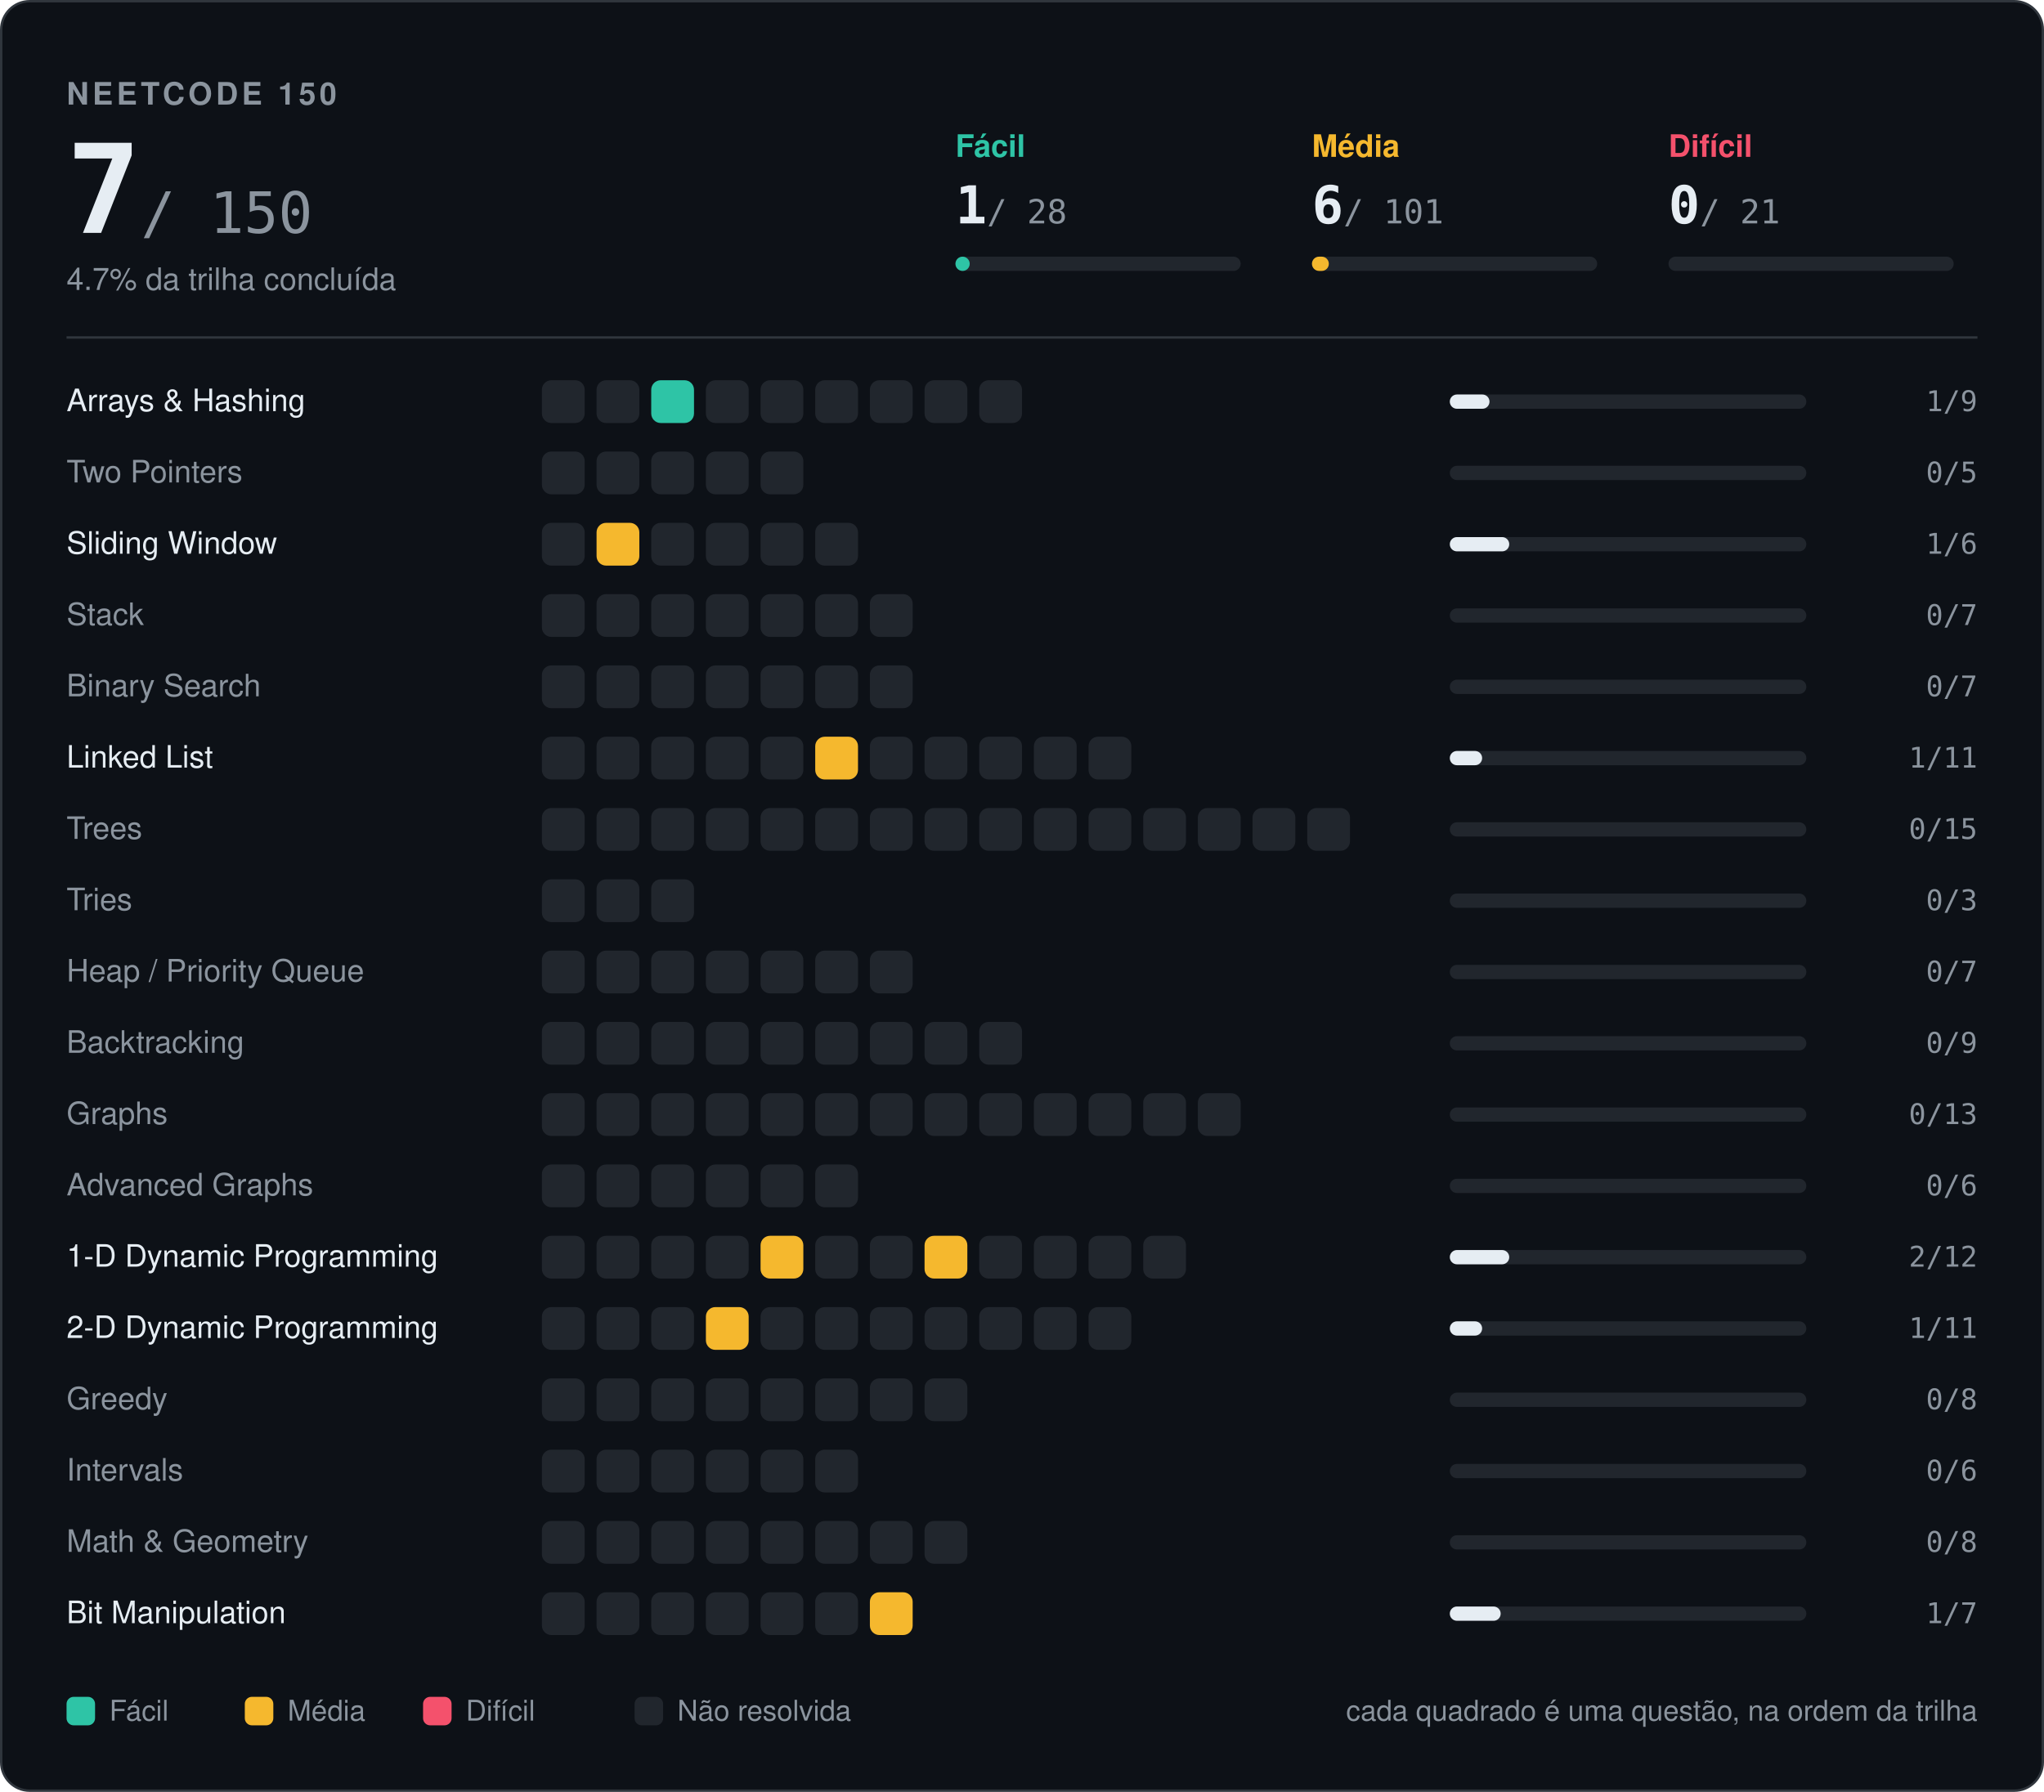
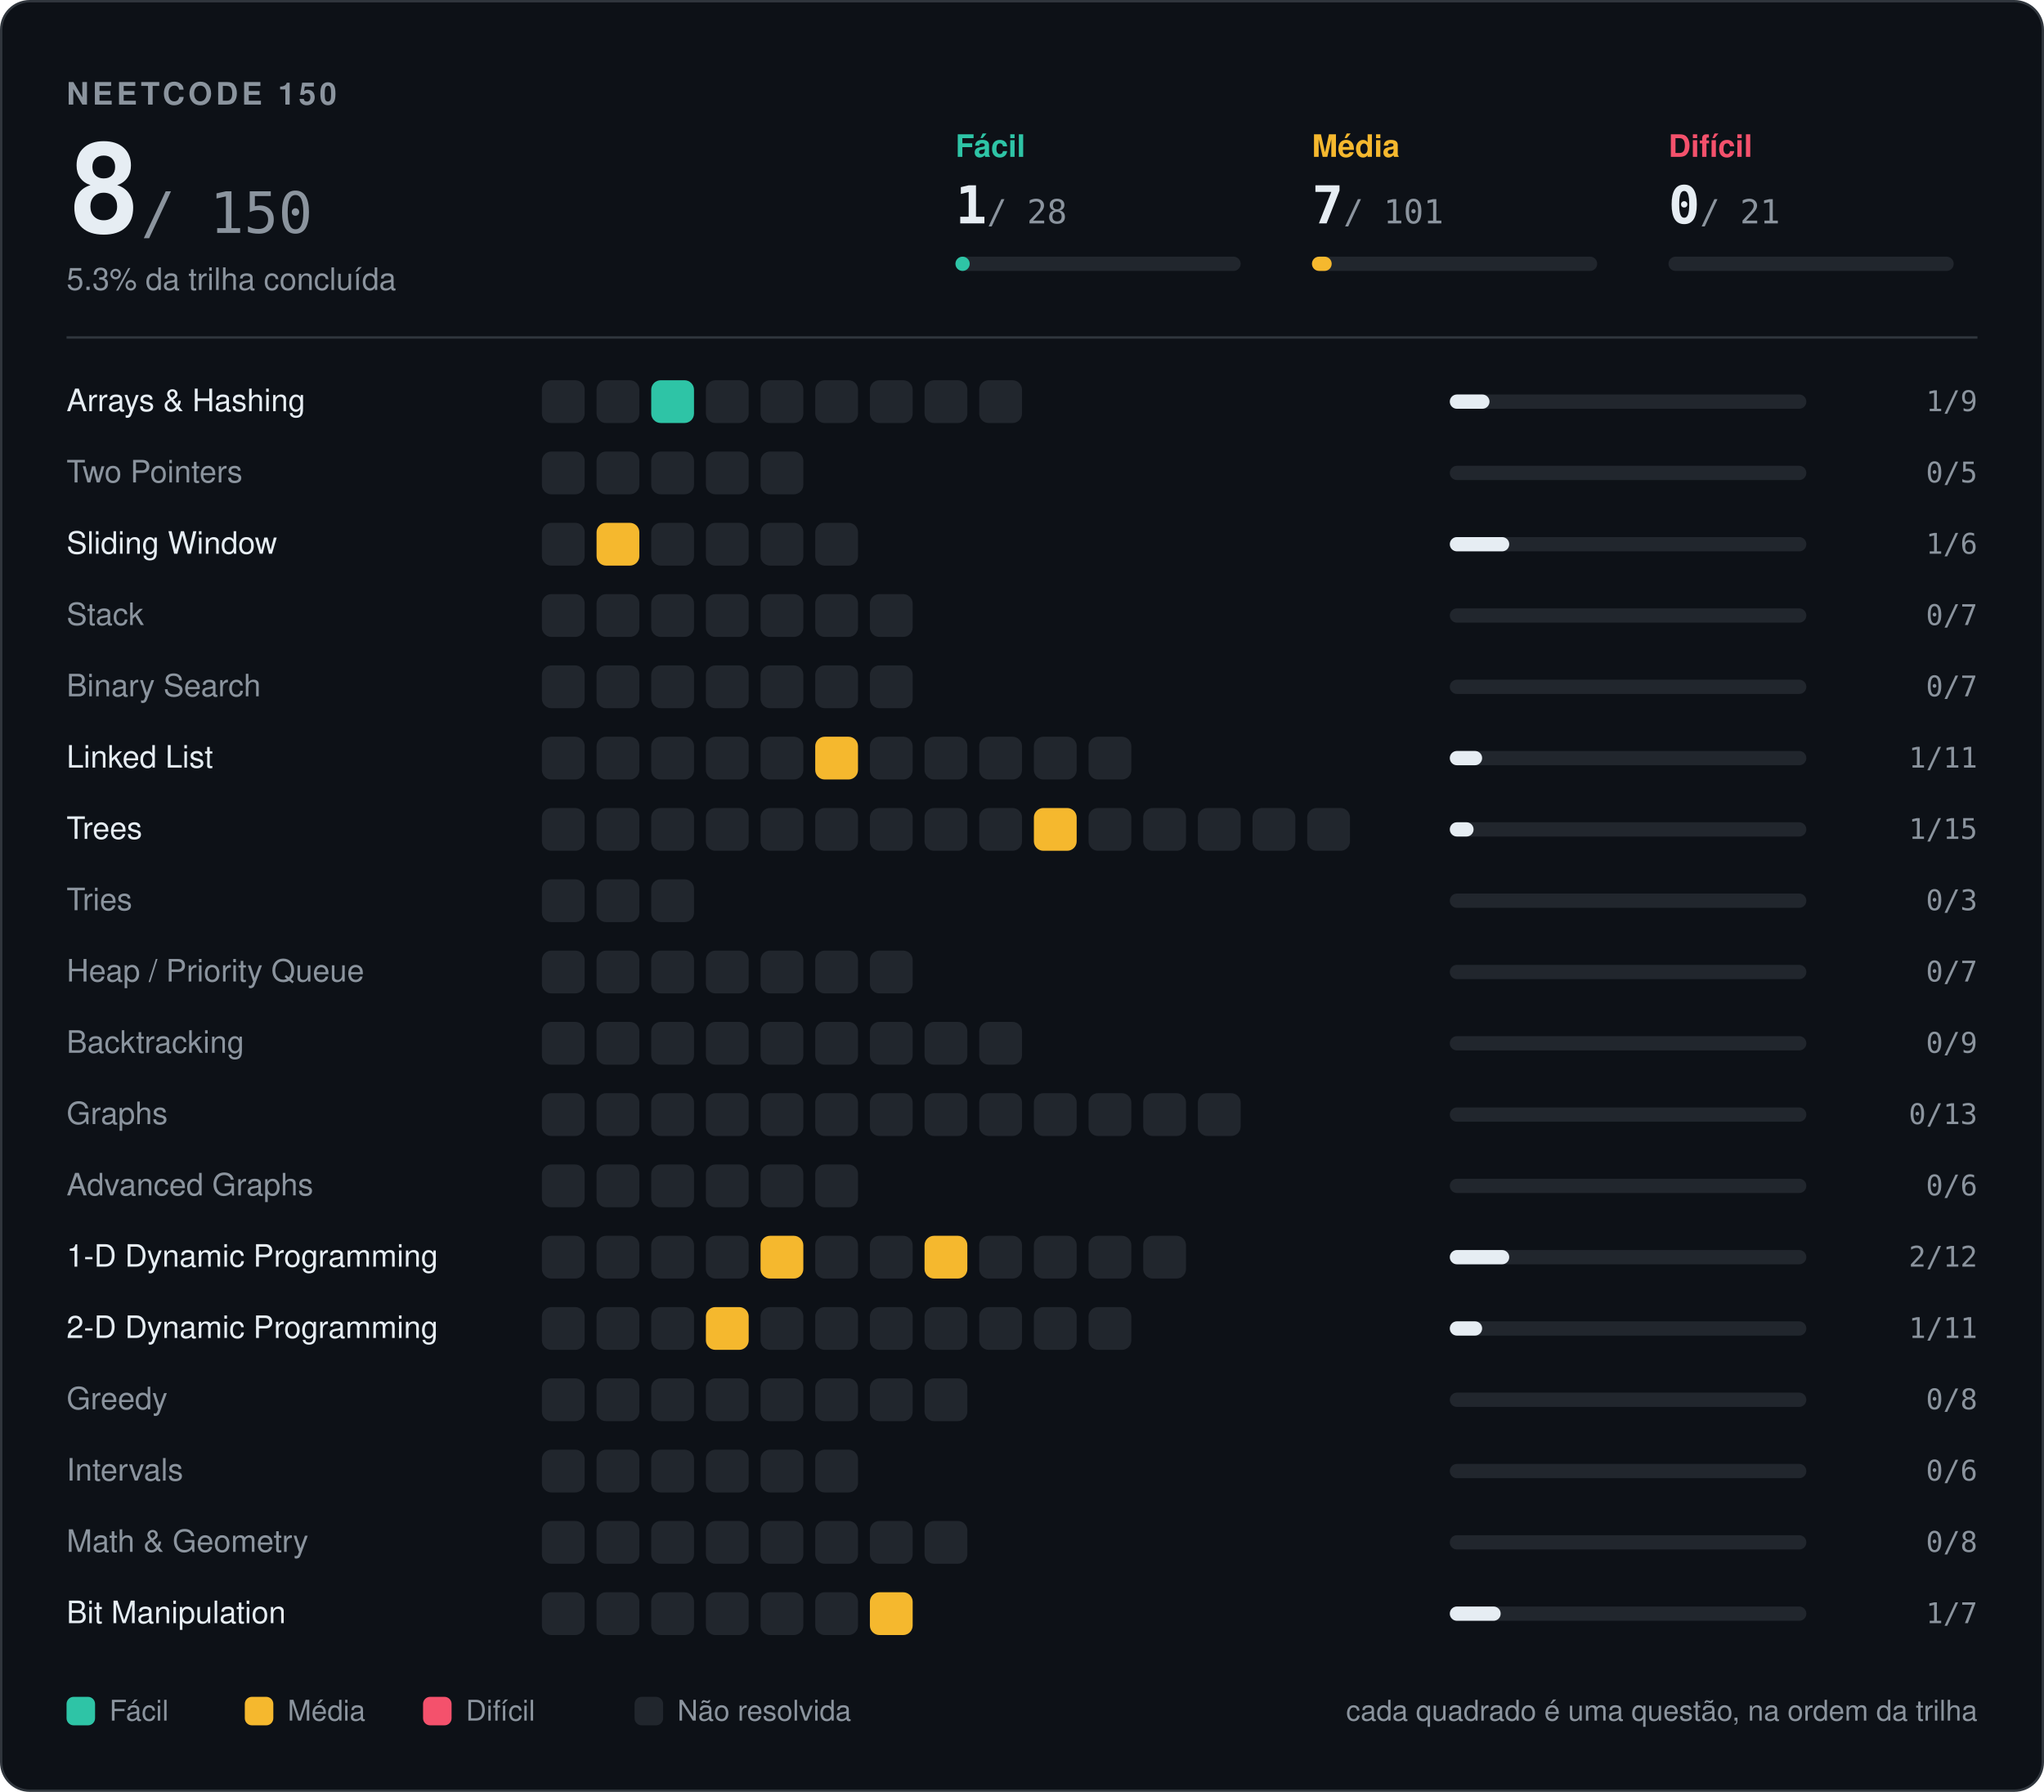
- <svg xmlns="http://www.w3.org/2000/svg" width="860" height="754" viewBox="0 0 860 754" font-family="-apple-system,BlinkMacSystemFont,'Segoe UI',Helvetica,Arial,sans-serif" role="img" aria-label="NeetCode 150: 7 de 150 resolvidas">
+ <svg xmlns="http://www.w3.org/2000/svg" width="860" height="754" viewBox="0 0 860 754" font-family="-apple-system,BlinkMacSystemFont,'Segoe UI',Helvetica,Arial,sans-serif" role="img" aria-label="NeetCode 150: 8 de 150 resolvidas">
  <rect x="0.5" y="0.5" width="859" height="753" rx="12" fill="#0d1117" stroke="#30363d" />
  <text x="28" y="44" fill="#8b949e" font-size="13" font-weight="600" letter-spacing="1.5">NEETCODE 150</text>
-   <text x="28" y="98" fill="#e6edf3" font-family="ui-monospace,SFMono-Regular,'SF Mono',Menlo,Consolas,monospace" font-size="52" font-weight="700">7<tspan fill="#8b949e" font-size="24" font-weight="500"> / 150</tspan>
-   </text>
-   <text x="28" y="122" fill="#8b949e" font-size="13">4.7% da trilha concluída</text>
+   <text x="28" y="98" fill="#e6edf3" font-family="ui-monospace,SFMono-Regular,'SF Mono',Menlo,Consolas,monospace" font-size="52" font-weight="700">8<tspan fill="#8b949e" font-size="24" font-weight="500"> / 150</tspan>
+   </text>
+   <text x="28" y="122" fill="#8b949e" font-size="13">5.3% da trilha concluída</text>
  <text x="402" y="66" fill="#2ec4a6" font-size="13" font-weight="600">Fácil</text>
  <text x="402" y="94" fill="#e6edf3" font-family="ui-monospace,SFMono-Regular,'SF Mono',Menlo,Consolas,monospace" font-size="22" font-weight="700">1<tspan fill="#8b949e" font-size="14" font-weight="500"> / 28</tspan>
  </text>
  <rect x="402" y="108" width="120" height="6" rx="3" fill="#21262d" />
  <rect x="402" y="108" width="6.0" height="6" rx="3" fill="#2ec4a6" />
  <text x="552" y="66" fill="#f5b82e" font-size="13" font-weight="600">Média</text>
-   <text x="552" y="94" fill="#e6edf3" font-family="ui-monospace,SFMono-Regular,'SF Mono',Menlo,Consolas,monospace" font-size="22" font-weight="700">6<tspan fill="#8b949e" font-size="14" font-weight="500"> / 101</tspan>
+   <text x="552" y="94" fill="#e6edf3" font-family="ui-monospace,SFMono-Regular,'SF Mono',Menlo,Consolas,monospace" font-size="22" font-weight="700">7<tspan fill="#8b949e" font-size="14" font-weight="500"> / 101</tspan>
  </text>
  <rect x="552" y="108" width="120" height="6" rx="3" fill="#21262d" />
-   <rect x="552" y="108" width="7.1" height="6" rx="3" fill="#f5b82e" />
+   <rect x="552" y="108" width="8.3" height="6" rx="3" fill="#f5b82e" />
  <text x="702" y="66" fill="#f4516c" font-size="13" font-weight="600">Difícil</text>
  <text x="702" y="94" fill="#e6edf3" font-family="ui-monospace,SFMono-Regular,'SF Mono',Menlo,Consolas,monospace" font-size="22" font-weight="700">0<tspan fill="#8b949e" font-size="14" font-weight="500"> / 21</tspan>
  </text>
  <rect x="702" y="108" width="120" height="6" rx="3" fill="#21262d" />
  <line x1="28" y1="142" x2="832" y2="142" stroke="#30363d" />
  <text x="28" y="173" fill="#e6edf3" font-size="13">Arrays &amp; Hashing</text>
  <rect x="228" y="160" width="18" height="18" rx="4" fill="#21262d" />
  <rect x="251" y="160" width="18" height="18" rx="4" fill="#21262d" />
  <rect x="274" y="160" width="18" height="18" rx="4" fill="#2ec4a6" />
  <rect x="297" y="160" width="18" height="18" rx="4" fill="#21262d" />
  <rect x="320" y="160" width="18" height="18" rx="4" fill="#21262d" />
  <rect x="343" y="160" width="18" height="18" rx="4" fill="#21262d" />
  <rect x="366" y="160" width="18" height="18" rx="4" fill="#21262d" />
  <rect x="389" y="160" width="18" height="18" rx="4" fill="#21262d" />
  <rect x="412" y="160" width="18" height="18" rx="4" fill="#21262d" />
  <rect x="610" y="166" width="150" height="6" rx="3" fill="#21262d" />
  <rect x="610" y="166" width="16.7" height="6" rx="3" fill="#e6edf3" />
  <text x="832" y="173" text-anchor="end" fill="#8b949e" font-family="ui-monospace,SFMono-Regular,'SF Mono',Menlo,Consolas,monospace" font-size="12">1/9</text>
  <text x="28" y="203" fill="#8b949e" font-size="13">Two Pointers</text>
  <rect x="228" y="190" width="18" height="18" rx="4" fill="#21262d" />
  <rect x="251" y="190" width="18" height="18" rx="4" fill="#21262d" />
  <rect x="274" y="190" width="18" height="18" rx="4" fill="#21262d" />
  <rect x="297" y="190" width="18" height="18" rx="4" fill="#21262d" />
  <rect x="320" y="190" width="18" height="18" rx="4" fill="#21262d" />
  <rect x="610" y="196" width="150" height="6" rx="3" fill="#21262d" />
  <text x="832" y="203" text-anchor="end" fill="#8b949e" font-family="ui-monospace,SFMono-Regular,'SF Mono',Menlo,Consolas,monospace" font-size="12">0/5</text>
  <text x="28" y="233" fill="#e6edf3" font-size="13">Sliding Window</text>
  <rect x="228" y="220" width="18" height="18" rx="4" fill="#21262d" />
  <rect x="251" y="220" width="18" height="18" rx="4" fill="#f5b82e" />
  <rect x="274" y="220" width="18" height="18" rx="4" fill="#21262d" />
  <rect x="297" y="220" width="18" height="18" rx="4" fill="#21262d" />
  <rect x="320" y="220" width="18" height="18" rx="4" fill="#21262d" />
  <rect x="343" y="220" width="18" height="18" rx="4" fill="#21262d" />
  <rect x="610" y="226" width="150" height="6" rx="3" fill="#21262d" />
  <rect x="610" y="226" width="25.0" height="6" rx="3" fill="#e6edf3" />
  <text x="832" y="233" text-anchor="end" fill="#8b949e" font-family="ui-monospace,SFMono-Regular,'SF Mono',Menlo,Consolas,monospace" font-size="12">1/6</text>
  <text x="28" y="263" fill="#8b949e" font-size="13">Stack</text>
  <rect x="228" y="250" width="18" height="18" rx="4" fill="#21262d" />
  <rect x="251" y="250" width="18" height="18" rx="4" fill="#21262d" />
  <rect x="274" y="250" width="18" height="18" rx="4" fill="#21262d" />
  <rect x="297" y="250" width="18" height="18" rx="4" fill="#21262d" />
  <rect x="320" y="250" width="18" height="18" rx="4" fill="#21262d" />
  <rect x="343" y="250" width="18" height="18" rx="4" fill="#21262d" />
  <rect x="366" y="250" width="18" height="18" rx="4" fill="#21262d" />
  <rect x="610" y="256" width="150" height="6" rx="3" fill="#21262d" />
  <text x="832" y="263" text-anchor="end" fill="#8b949e" font-family="ui-monospace,SFMono-Regular,'SF Mono',Menlo,Consolas,monospace" font-size="12">0/7</text>
  <text x="28" y="293" fill="#8b949e" font-size="13">Binary Search</text>
  <rect x="228" y="280" width="18" height="18" rx="4" fill="#21262d" />
  <rect x="251" y="280" width="18" height="18" rx="4" fill="#21262d" />
  <rect x="274" y="280" width="18" height="18" rx="4" fill="#21262d" />
  <rect x="297" y="280" width="18" height="18" rx="4" fill="#21262d" />
  <rect x="320" y="280" width="18" height="18" rx="4" fill="#21262d" />
  <rect x="343" y="280" width="18" height="18" rx="4" fill="#21262d" />
  <rect x="366" y="280" width="18" height="18" rx="4" fill="#21262d" />
  <rect x="610" y="286" width="150" height="6" rx="3" fill="#21262d" />
  <text x="832" y="293" text-anchor="end" fill="#8b949e" font-family="ui-monospace,SFMono-Regular,'SF Mono',Menlo,Consolas,monospace" font-size="12">0/7</text>
  <text x="28" y="323" fill="#e6edf3" font-size="13">Linked List</text>
  <rect x="228" y="310" width="18" height="18" rx="4" fill="#21262d" />
  <rect x="251" y="310" width="18" height="18" rx="4" fill="#21262d" />
  <rect x="274" y="310" width="18" height="18" rx="4" fill="#21262d" />
  <rect x="297" y="310" width="18" height="18" rx="4" fill="#21262d" />
  <rect x="320" y="310" width="18" height="18" rx="4" fill="#21262d" />
  <rect x="343" y="310" width="18" height="18" rx="4" fill="#f5b82e" />
  <rect x="366" y="310" width="18" height="18" rx="4" fill="#21262d" />
  <rect x="389" y="310" width="18" height="18" rx="4" fill="#21262d" />
  <rect x="412" y="310" width="18" height="18" rx="4" fill="#21262d" />
  <rect x="435" y="310" width="18" height="18" rx="4" fill="#21262d" />
  <rect x="458" y="310" width="18" height="18" rx="4" fill="#21262d" />
  <rect x="610" y="316" width="150" height="6" rx="3" fill="#21262d" />
  <rect x="610" y="316" width="13.6" height="6" rx="3" fill="#e6edf3" />
  <text x="832" y="323" text-anchor="end" fill="#8b949e" font-family="ui-monospace,SFMono-Regular,'SF Mono',Menlo,Consolas,monospace" font-size="12">1/11</text>
-   <text x="28" y="353" fill="#8b949e" font-size="13">Trees</text>
+   <text x="28" y="353" fill="#e6edf3" font-size="13">Trees</text>
  <rect x="228" y="340" width="18" height="18" rx="4" fill="#21262d" />
  <rect x="251" y="340" width="18" height="18" rx="4" fill="#21262d" />
  <rect x="274" y="340" width="18" height="18" rx="4" fill="#21262d" />
  <rect x="297" y="340" width="18" height="18" rx="4" fill="#21262d" />
  <rect x="320" y="340" width="18" height="18" rx="4" fill="#21262d" />
  <rect x="343" y="340" width="18" height="18" rx="4" fill="#21262d" />
  <rect x="366" y="340" width="18" height="18" rx="4" fill="#21262d" />
  <rect x="389" y="340" width="18" height="18" rx="4" fill="#21262d" />
  <rect x="412" y="340" width="18" height="18" rx="4" fill="#21262d" />
-   <rect x="435" y="340" width="18" height="18" rx="4" fill="#21262d" />
+   <rect x="435" y="340" width="18" height="18" rx="4" fill="#f5b82e" />
  <rect x="458" y="340" width="18" height="18" rx="4" fill="#21262d" />
  <rect x="481" y="340" width="18" height="18" rx="4" fill="#21262d" />
  <rect x="504" y="340" width="18" height="18" rx="4" fill="#21262d" />
  <rect x="527" y="340" width="18" height="18" rx="4" fill="#21262d" />
  <rect x="550" y="340" width="18" height="18" rx="4" fill="#21262d" />
  <rect x="610" y="346" width="150" height="6" rx="3" fill="#21262d" />
-   <text x="832" y="353" text-anchor="end" fill="#8b949e" font-family="ui-monospace,SFMono-Regular,'SF Mono',Menlo,Consolas,monospace" font-size="12">0/15</text>
+   <rect x="610" y="346" width="10.0" height="6" rx="3" fill="#e6edf3" />
+   <text x="832" y="353" text-anchor="end" fill="#8b949e" font-family="ui-monospace,SFMono-Regular,'SF Mono',Menlo,Consolas,monospace" font-size="12">1/15</text>
  <text x="28" y="383" fill="#8b949e" font-size="13">Tries</text>
  <rect x="228" y="370" width="18" height="18" rx="4" fill="#21262d" />
  <rect x="251" y="370" width="18" height="18" rx="4" fill="#21262d" />
  <rect x="274" y="370" width="18" height="18" rx="4" fill="#21262d" />
  <rect x="610" y="376" width="150" height="6" rx="3" fill="#21262d" />
  <text x="832" y="383" text-anchor="end" fill="#8b949e" font-family="ui-monospace,SFMono-Regular,'SF Mono',Menlo,Consolas,monospace" font-size="12">0/3</text>
  <text x="28" y="413" fill="#8b949e" font-size="13">Heap / Priority Queue</text>
  <rect x="228" y="400" width="18" height="18" rx="4" fill="#21262d" />
  <rect x="251" y="400" width="18" height="18" rx="4" fill="#21262d" />
  <rect x="274" y="400" width="18" height="18" rx="4" fill="#21262d" />
  <rect x="297" y="400" width="18" height="18" rx="4" fill="#21262d" />
  <rect x="320" y="400" width="18" height="18" rx="4" fill="#21262d" />
  <rect x="343" y="400" width="18" height="18" rx="4" fill="#21262d" />
  <rect x="366" y="400" width="18" height="18" rx="4" fill="#21262d" />
  <rect x="610" y="406" width="150" height="6" rx="3" fill="#21262d" />
  <text x="832" y="413" text-anchor="end" fill="#8b949e" font-family="ui-monospace,SFMono-Regular,'SF Mono',Menlo,Consolas,monospace" font-size="12">0/7</text>
  <text x="28" y="443" fill="#8b949e" font-size="13">Backtracking</text>
  <rect x="228" y="430" width="18" height="18" rx="4" fill="#21262d" />
  <rect x="251" y="430" width="18" height="18" rx="4" fill="#21262d" />
  <rect x="274" y="430" width="18" height="18" rx="4" fill="#21262d" />
  <rect x="297" y="430" width="18" height="18" rx="4" fill="#21262d" />
  <rect x="320" y="430" width="18" height="18" rx="4" fill="#21262d" />
  <rect x="343" y="430" width="18" height="18" rx="4" fill="#21262d" />
  <rect x="366" y="430" width="18" height="18" rx="4" fill="#21262d" />
  <rect x="389" y="430" width="18" height="18" rx="4" fill="#21262d" />
  <rect x="412" y="430" width="18" height="18" rx="4" fill="#21262d" />
  <rect x="610" y="436" width="150" height="6" rx="3" fill="#21262d" />
  <text x="832" y="443" text-anchor="end" fill="#8b949e" font-family="ui-monospace,SFMono-Regular,'SF Mono',Menlo,Consolas,monospace" font-size="12">0/9</text>
  <text x="28" y="473" fill="#8b949e" font-size="13">Graphs</text>
  <rect x="228" y="460" width="18" height="18" rx="4" fill="#21262d" />
  <rect x="251" y="460" width="18" height="18" rx="4" fill="#21262d" />
  <rect x="274" y="460" width="18" height="18" rx="4" fill="#21262d" />
  <rect x="297" y="460" width="18" height="18" rx="4" fill="#21262d" />
  <rect x="320" y="460" width="18" height="18" rx="4" fill="#21262d" />
  <rect x="343" y="460" width="18" height="18" rx="4" fill="#21262d" />
  <rect x="366" y="460" width="18" height="18" rx="4" fill="#21262d" />
  <rect x="389" y="460" width="18" height="18" rx="4" fill="#21262d" />
  <rect x="412" y="460" width="18" height="18" rx="4" fill="#21262d" />
  <rect x="435" y="460" width="18" height="18" rx="4" fill="#21262d" />
  <rect x="458" y="460" width="18" height="18" rx="4" fill="#21262d" />
  <rect x="481" y="460" width="18" height="18" rx="4" fill="#21262d" />
  <rect x="504" y="460" width="18" height="18" rx="4" fill="#21262d" />
  <rect x="610" y="466" width="150" height="6" rx="3" fill="#21262d" />
  <text x="832" y="473" text-anchor="end" fill="#8b949e" font-family="ui-monospace,SFMono-Regular,'SF Mono',Menlo,Consolas,monospace" font-size="12">0/13</text>
  <text x="28" y="503" fill="#8b949e" font-size="13">Advanced Graphs</text>
  <rect x="228" y="490" width="18" height="18" rx="4" fill="#21262d" />
  <rect x="251" y="490" width="18" height="18" rx="4" fill="#21262d" />
  <rect x="274" y="490" width="18" height="18" rx="4" fill="#21262d" />
  <rect x="297" y="490" width="18" height="18" rx="4" fill="#21262d" />
  <rect x="320" y="490" width="18" height="18" rx="4" fill="#21262d" />
  <rect x="343" y="490" width="18" height="18" rx="4" fill="#21262d" />
  <rect x="610" y="496" width="150" height="6" rx="3" fill="#21262d" />
  <text x="832" y="503" text-anchor="end" fill="#8b949e" font-family="ui-monospace,SFMono-Regular,'SF Mono',Menlo,Consolas,monospace" font-size="12">0/6</text>
  <text x="28" y="533" fill="#e6edf3" font-size="13">1-D Dynamic Programming</text>
  <rect x="228" y="520" width="18" height="18" rx="4" fill="#21262d" />
  <rect x="251" y="520" width="18" height="18" rx="4" fill="#21262d" />
  <rect x="274" y="520" width="18" height="18" rx="4" fill="#21262d" />
  <rect x="297" y="520" width="18" height="18" rx="4" fill="#21262d" />
  <rect x="320" y="520" width="18" height="18" rx="4" fill="#f5b82e" />
  <rect x="343" y="520" width="18" height="18" rx="4" fill="#21262d" />
  <rect x="366" y="520" width="18" height="18" rx="4" fill="#21262d" />
  <rect x="389" y="520" width="18" height="18" rx="4" fill="#f5b82e" />
  <rect x="412" y="520" width="18" height="18" rx="4" fill="#21262d" />
  <rect x="435" y="520" width="18" height="18" rx="4" fill="#21262d" />
  <rect x="458" y="520" width="18" height="18" rx="4" fill="#21262d" />
  <rect x="481" y="520" width="18" height="18" rx="4" fill="#21262d" />
  <rect x="610" y="526" width="150" height="6" rx="3" fill="#21262d" />
  <rect x="610" y="526" width="25.0" height="6" rx="3" fill="#e6edf3" />
  <text x="832" y="533" text-anchor="end" fill="#8b949e" font-family="ui-monospace,SFMono-Regular,'SF Mono',Menlo,Consolas,monospace" font-size="12">2/12</text>
  <text x="28" y="563" fill="#e6edf3" font-size="13">2-D Dynamic Programming</text>
  <rect x="228" y="550" width="18" height="18" rx="4" fill="#21262d" />
  <rect x="251" y="550" width="18" height="18" rx="4" fill="#21262d" />
  <rect x="274" y="550" width="18" height="18" rx="4" fill="#21262d" />
  <rect x="297" y="550" width="18" height="18" rx="4" fill="#f5b82e" />
  <rect x="320" y="550" width="18" height="18" rx="4" fill="#21262d" />
  <rect x="343" y="550" width="18" height="18" rx="4" fill="#21262d" />
  <rect x="366" y="550" width="18" height="18" rx="4" fill="#21262d" />
  <rect x="389" y="550" width="18" height="18" rx="4" fill="#21262d" />
  <rect x="412" y="550" width="18" height="18" rx="4" fill="#21262d" />
  <rect x="435" y="550" width="18" height="18" rx="4" fill="#21262d" />
  <rect x="458" y="550" width="18" height="18" rx="4" fill="#21262d" />
  <rect x="610" y="556" width="150" height="6" rx="3" fill="#21262d" />
  <rect x="610" y="556" width="13.6" height="6" rx="3" fill="#e6edf3" />
  <text x="832" y="563" text-anchor="end" fill="#8b949e" font-family="ui-monospace,SFMono-Regular,'SF Mono',Menlo,Consolas,monospace" font-size="12">1/11</text>
  <text x="28" y="593" fill="#8b949e" font-size="13">Greedy</text>
  <rect x="228" y="580" width="18" height="18" rx="4" fill="#21262d" />
  <rect x="251" y="580" width="18" height="18" rx="4" fill="#21262d" />
  <rect x="274" y="580" width="18" height="18" rx="4" fill="#21262d" />
  <rect x="297" y="580" width="18" height="18" rx="4" fill="#21262d" />
  <rect x="320" y="580" width="18" height="18" rx="4" fill="#21262d" />
  <rect x="343" y="580" width="18" height="18" rx="4" fill="#21262d" />
  <rect x="366" y="580" width="18" height="18" rx="4" fill="#21262d" />
  <rect x="389" y="580" width="18" height="18" rx="4" fill="#21262d" />
  <rect x="610" y="586" width="150" height="6" rx="3" fill="#21262d" />
  <text x="832" y="593" text-anchor="end" fill="#8b949e" font-family="ui-monospace,SFMono-Regular,'SF Mono',Menlo,Consolas,monospace" font-size="12">0/8</text>
  <text x="28" y="623" fill="#8b949e" font-size="13">Intervals</text>
  <rect x="228" y="610" width="18" height="18" rx="4" fill="#21262d" />
  <rect x="251" y="610" width="18" height="18" rx="4" fill="#21262d" />
  <rect x="274" y="610" width="18" height="18" rx="4" fill="#21262d" />
  <rect x="297" y="610" width="18" height="18" rx="4" fill="#21262d" />
  <rect x="320" y="610" width="18" height="18" rx="4" fill="#21262d" />
  <rect x="343" y="610" width="18" height="18" rx="4" fill="#21262d" />
  <rect x="610" y="616" width="150" height="6" rx="3" fill="#21262d" />
  <text x="832" y="623" text-anchor="end" fill="#8b949e" font-family="ui-monospace,SFMono-Regular,'SF Mono',Menlo,Consolas,monospace" font-size="12">0/6</text>
  <text x="28" y="653" fill="#8b949e" font-size="13">Math &amp; Geometry</text>
  <rect x="228" y="640" width="18" height="18" rx="4" fill="#21262d" />
  <rect x="251" y="640" width="18" height="18" rx="4" fill="#21262d" />
  <rect x="274" y="640" width="18" height="18" rx="4" fill="#21262d" />
  <rect x="297" y="640" width="18" height="18" rx="4" fill="#21262d" />
  <rect x="320" y="640" width="18" height="18" rx="4" fill="#21262d" />
  <rect x="343" y="640" width="18" height="18" rx="4" fill="#21262d" />
  <rect x="366" y="640" width="18" height="18" rx="4" fill="#21262d" />
  <rect x="389" y="640" width="18" height="18" rx="4" fill="#21262d" />
  <rect x="610" y="646" width="150" height="6" rx="3" fill="#21262d" />
  <text x="832" y="653" text-anchor="end" fill="#8b949e" font-family="ui-monospace,SFMono-Regular,'SF Mono',Menlo,Consolas,monospace" font-size="12">0/8</text>
  <text x="28" y="683" fill="#e6edf3" font-size="13">Bit Manipulation</text>
  <rect x="228" y="670" width="18" height="18" rx="4" fill="#21262d" />
  <rect x="251" y="670" width="18" height="18" rx="4" fill="#21262d" />
  <rect x="274" y="670" width="18" height="18" rx="4" fill="#21262d" />
  <rect x="297" y="670" width="18" height="18" rx="4" fill="#21262d" />
  <rect x="320" y="670" width="18" height="18" rx="4" fill="#21262d" />
  <rect x="343" y="670" width="18" height="18" rx="4" fill="#21262d" />
  <rect x="366" y="670" width="18" height="18" rx="4" fill="#f5b82e" />
  <rect x="610" y="676" width="150" height="6" rx="3" fill="#21262d" />
  <rect x="610" y="676" width="21.4" height="6" rx="3" fill="#e6edf3" />
  <text x="832" y="683" text-anchor="end" fill="#8b949e" font-family="ui-monospace,SFMono-Regular,'SF Mono',Menlo,Consolas,monospace" font-size="12">1/7</text>
  <rect x="28" y="714" width="12" height="12" rx="3" fill="#2ec4a6" />
  <text x="46" y="724" fill="#8b949e" font-size="12">Fácil</text>
  <rect x="103" y="714" width="12" height="12" rx="3" fill="#f5b82e" />
  <text x="121" y="724" fill="#8b949e" font-size="12">Média</text>
  <rect x="178" y="714" width="12" height="12" rx="3" fill="#f4516c" />
  <text x="196" y="724" fill="#8b949e" font-size="12">Difícil</text>
  <rect x="267" y="714" width="12" height="12" rx="3" fill="#21262d" />
  <text x="285" y="724" fill="#8b949e" font-size="12">Não resolvida</text>
  <text x="832" y="724" text-anchor="end" fill="#8b949e" font-size="12">cada quadrado é uma questão, na ordem da trilha</text>
</svg>
